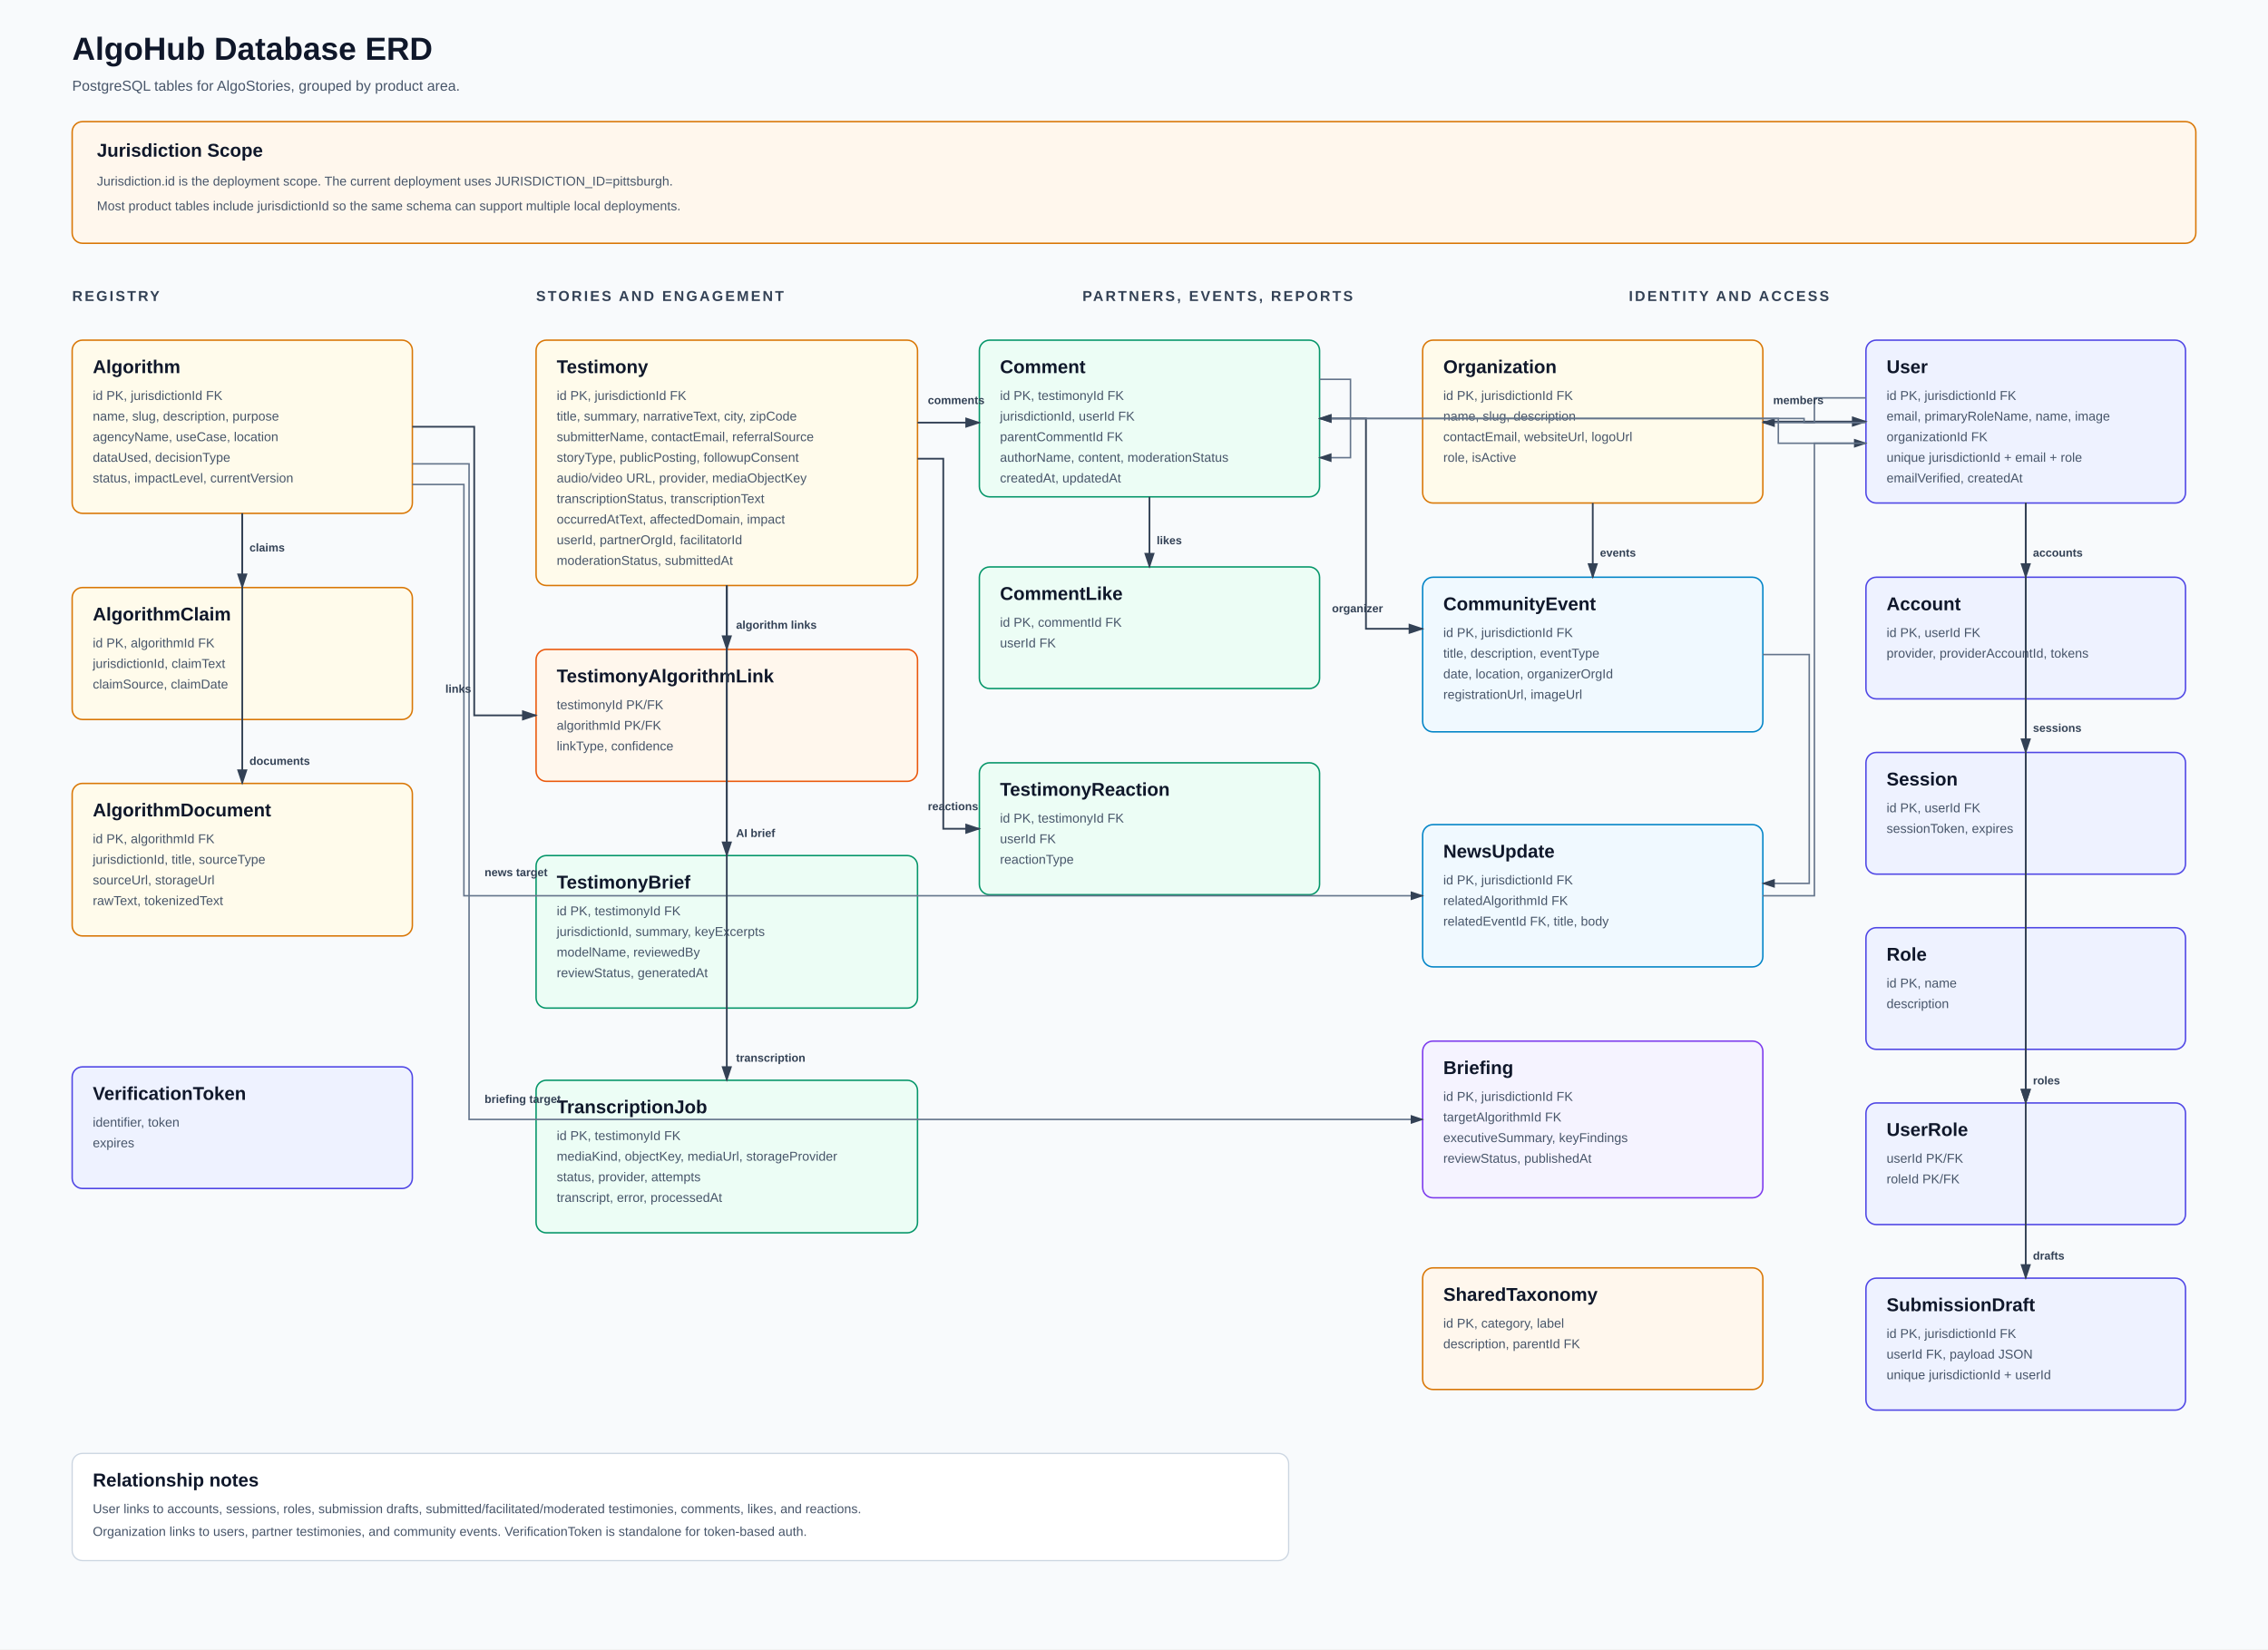
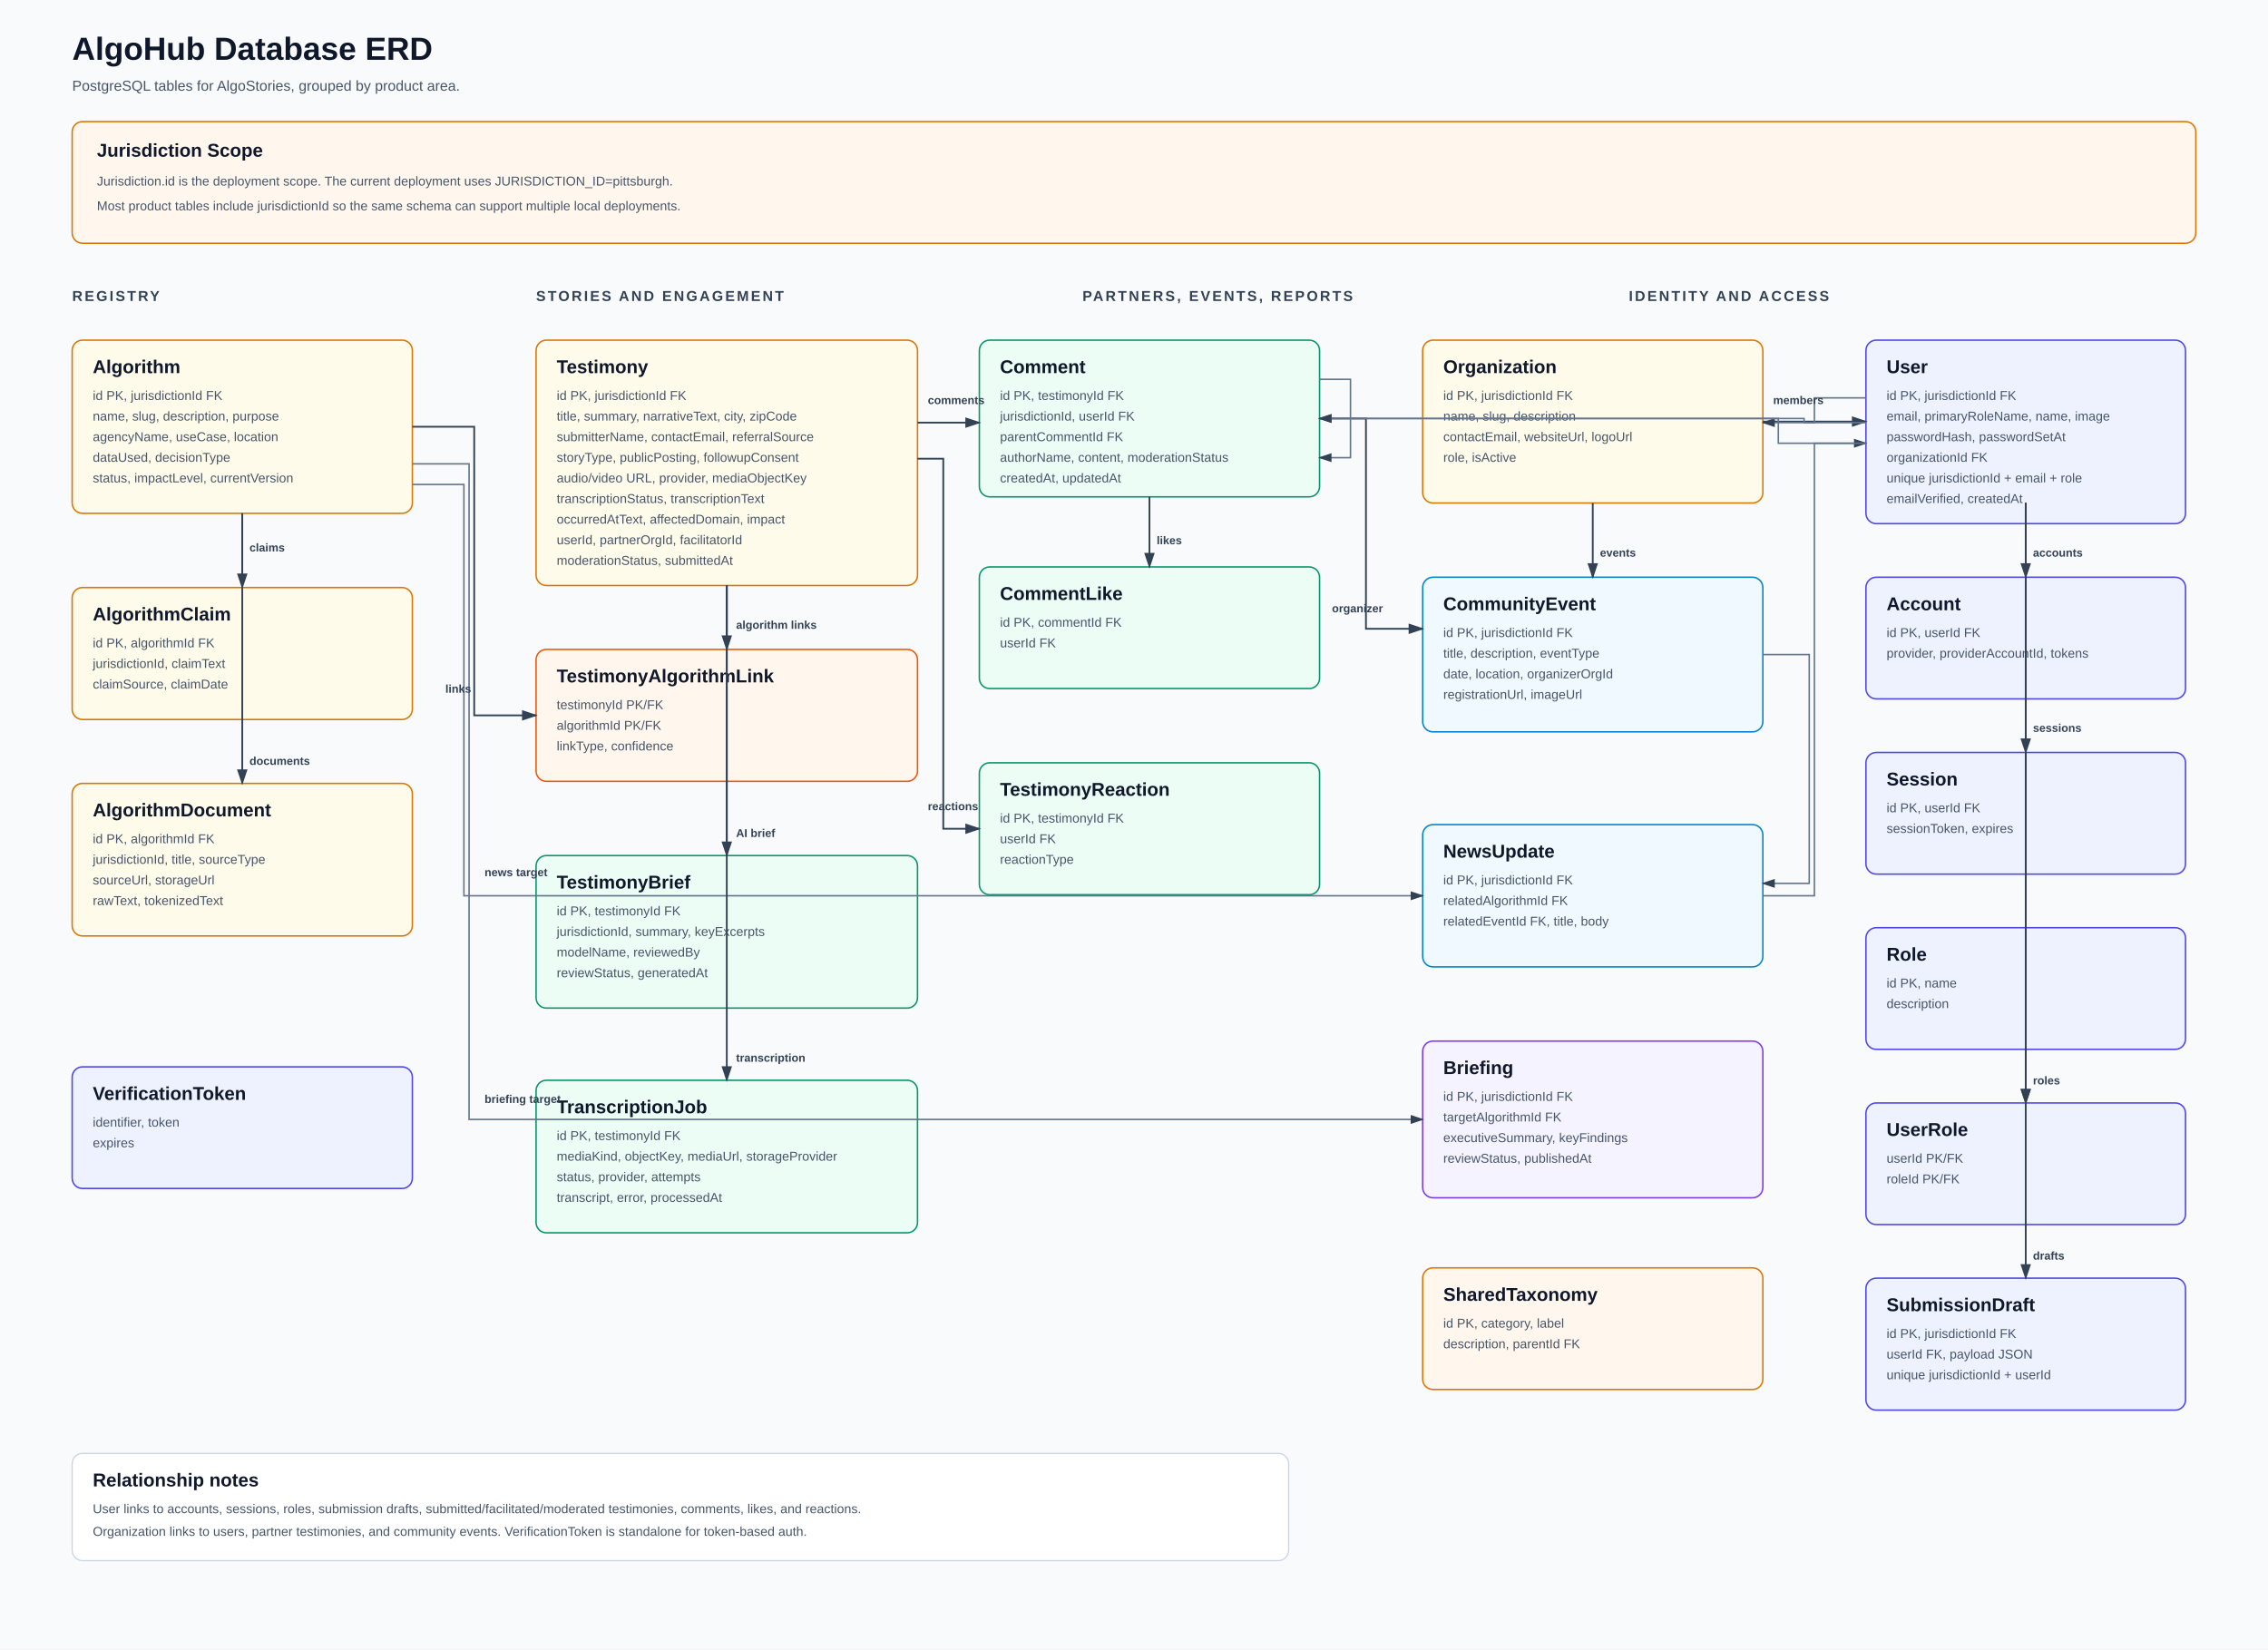
<svg xmlns="http://www.w3.org/2000/svg" width="2200" height="1600" viewBox="0 0 2200 1600" role="img" aria-labelledby="title desc">
  <defs>
    <marker id="arrow" markerWidth="10" markerHeight="10" refX="8" refY="3" orient="auto" markerUnits="strokeWidth">
      <path d="M0,0 L0,6 L9,3 z" fill="#334155" />
    </marker>
    <style>
      .page { fill: #f8fafc; }
      .label { fill: #0f172a; font-family: Arial, Helvetica, sans-serif; }
      .muted { fill: #475569; font-family: Arial, Helvetica, sans-serif; font-size: 14px; }
      .section { fill: #334155; font-family: Arial, Helvetica, sans-serif; font-size: 14px; font-weight: 700; letter-spacing: .14em; }
      .box { fill: #fff; stroke: #cbd5e1; stroke-width: 1.4; rx: 10; }
      .scope { fill: #fff7ed; stroke: #d97706; }
      .core { fill: #fffbeb; stroke: #d97706; }
      .join { fill: #fff7ed; stroke: #ea580c; }
      .engage { fill: #ecfdf5; stroke: #059669; }
      .auth { fill: #eef2ff; stroke: #4f46e5; }
      .report { fill: #f5f3ff; stroke: #7c3aed; }
      .feed { fill: #f0f9ff; stroke: #0284c7; }
      .title { font-size: 18px; font-weight: 700; }
      .field { fill: #475569; font-family: Arial, Helvetica, sans-serif; font-size: 12.5px; }
      .line { stroke: #334155; stroke-width: 1.7; fill: none; marker-end: url(#arrow); }
      .line2 { stroke: #64748b; stroke-width: 1.45; fill: none; marker-end: url(#arrow); }
      .tagtext { fill: #334155; font-family: Arial, Helvetica, sans-serif; font-size: 11px; font-weight: 700; }
      .legend { fill: #ffffff; stroke: #cbd5e1; stroke-width: 1.2; rx: 10; }
    </style>
  </defs>
  <rect class="page" width="2200" height="1600" />
  <text x="70" y="58" class="label" font-size="31" font-weight="800">AlgoHub Database ERD</text>
  <text x="70" y="88" class="muted">PostgreSQL tables for AlgoStories, grouped by product area.</text>
  <g transform="translate(70 118)">
    <rect class="box scope" width="2060" height="118" />
    <text x="24" y="34" class="label title">Jurisdiction Scope</text>
    <text x="24" y="62" class="field">Jurisdiction.id is the deployment scope. The current deployment uses JURISDICTION_ID=pittsburgh.</text>
    <text x="24" y="86" class="field">Most product tables include jurisdictionId so the same schema can support multiple local deployments.</text>
  </g>
  <text x="70" y="292" class="section">REGISTRY</text>
  <text x="520" y="292" class="section">STORIES AND ENGAGEMENT</text>
  <text x="1050" y="292" class="section">PARTNERS, EVENTS, REPORTS</text>
  <text x="1580" y="292" class="section">IDENTITY AND ACCESS</text>
  <g id="algorithm" transform="translate(70 330)">
    <rect class="box core" width="330" height="168" />
    <text x="20" y="32" class="label title">Algorithm</text>
    <text x="20" y="58" class="field">id PK, jurisdictionId FK</text>
    <text x="20" y="78" class="field">name, slug, description, purpose</text>
    <text x="20" y="98" class="field">agencyName, useCase, location</text>
    <text x="20" y="118" class="field">dataUsed, decisionType</text>
    <text x="20" y="138" class="field">status, impactLevel, currentVersion</text>
  </g>
  <g id="claim" transform="translate(70 570)">
    <rect class="box core" width="330" height="128" />
    <text x="20" y="32" class="label title">AlgorithmClaim</text>
    <text x="20" y="58" class="field">id PK, algorithmId FK</text>
    <text x="20" y="78" class="field">jurisdictionId, claimText</text>
    <text x="20" y="98" class="field">claimSource, claimDate</text>
  </g>
  <g id="document" transform="translate(70 760)">
    <rect class="box core" width="330" height="148" />
    <text x="20" y="32" class="label title">AlgorithmDocument</text>
    <text x="20" y="58" class="field">id PK, algorithmId FK</text>
    <text x="20" y="78" class="field">jurisdictionId, title, sourceType</text>
    <text x="20" y="98" class="field">sourceUrl, storageUrl</text>
    <text x="20" y="118" class="field">rawText, tokenizedText</text>
  </g>
  <g id="testimony" transform="translate(520 330)">
    <rect class="box core" width="370" height="238" />
    <text x="20" y="32" class="label title">Testimony</text>
    <text x="20" y="58" class="field">id PK, jurisdictionId FK</text>
    <text x="20" y="78" class="field">title, summary, narrativeText, city, zipCode</text>
    <text x="20" y="98" class="field">submitterName, contactEmail, referralSource</text>
    <text x="20" y="118" class="field">storyType, publicPosting, followupConsent</text>
    <text x="20" y="138" class="field">audio/video URL, provider, mediaObjectKey</text>
    <text x="20" y="158" class="field">transcriptionStatus, transcriptionText</text>
    <text x="20" y="178" class="field">occurredAtText, affectedDomain, impact</text>
    <text x="20" y="198" class="field">userId, partnerOrgId, facilitatorId</text>
    <text x="20" y="218" class="field">moderationStatus, submittedAt</text>
  </g>
  <g id="link" transform="translate(520 630)">
    <rect class="box join" width="370" height="128" />
    <text x="20" y="32" class="label title">TestimonyAlgorithmLink</text>
    <text x="20" y="58" class="field">testimonyId PK/FK</text>
    <text x="20" y="78" class="field">algorithmId PK/FK</text>
    <text x="20" y="98" class="field">linkType, confidence</text>
  </g>
  <g id="brief" transform="translate(520 830)">
    <rect class="box engage" width="370" height="148" />
    <text x="20" y="32" class="label title">TestimonyBrief</text>
    <text x="20" y="58" class="field">id PK, testimonyId FK</text>
    <text x="20" y="78" class="field">jurisdictionId, summary, keyExcerpts</text>
    <text x="20" y="98" class="field">modelName, reviewedBy</text>
    <text x="20" y="118" class="field">reviewStatus, generatedAt</text>
  </g>
  <g id="transcription" transform="translate(520 1048)">
    <rect class="box engage" width="370" height="148" />
    <text x="20" y="32" class="label title">TranscriptionJob</text>
    <text x="20" y="58" class="field">id PK, testimonyId FK</text>
    <text x="20" y="78" class="field">mediaKind, objectKey, mediaUrl, storageProvider</text>
    <text x="20" y="98" class="field">status, provider, attempts</text>
    <text x="20" y="118" class="field">transcript, error, processedAt</text>
  </g>
  <g id="comment" transform="translate(950 330)">
    <rect class="box engage" width="330" height="152" />
    <text x="20" y="32" class="label title">Comment</text>
    <text x="20" y="58" class="field">id PK, testimonyId FK</text>
    <text x="20" y="78" class="field">jurisdictionId, userId FK</text>
    <text x="20" y="98" class="field">parentCommentId FK</text>
    <text x="20" y="118" class="field">authorName, content, moderationStatus</text>
    <text x="20" y="138" class="field">createdAt, updatedAt</text>
  </g>
  <g id="like" transform="translate(950 550)">
    <rect class="box engage" width="330" height="118" />
    <text x="20" y="32" class="label title">CommentLike</text>
    <text x="20" y="58" class="field">id PK, commentId FK</text>
    <text x="20" y="78" class="field">userId FK</text>
  </g>
  <g id="reaction" transform="translate(950 740)">
    <rect class="box engage" width="330" height="128" />
    <text x="20" y="32" class="label title">TestimonyReaction</text>
    <text x="20" y="58" class="field">id PK, testimonyId FK</text>
    <text x="20" y="78" class="field">userId FK</text>
    <text x="20" y="98" class="field">reactionType</text>
  </g>
  <g id="organization" transform="translate(1380 330)">
    <rect class="box core" width="330" height="158" />
    <text x="20" y="32" class="label title">Organization</text>
    <text x="20" y="58" class="field">id PK, jurisdictionId FK</text>
    <text x="20" y="78" class="field">name, slug, description</text>
    <text x="20" y="98" class="field">contactEmail, websiteUrl, logoUrl</text>
    <text x="20" y="118" class="field">role, isActive</text>
  </g>
  <g id="event" transform="translate(1380 560)">
    <rect class="box feed" width="330" height="150" />
    <text x="20" y="32" class="label title">CommunityEvent</text>
    <text x="20" y="58" class="field">id PK, jurisdictionId FK</text>
    <text x="20" y="78" class="field">title, description, eventType</text>
    <text x="20" y="98" class="field">date, location, organizerOrgId</text>
    <text x="20" y="118" class="field">registrationUrl, imageUrl</text>
  </g>
  <g id="news" transform="translate(1380 800)">
    <rect class="box feed" width="330" height="138" />
    <text x="20" y="32" class="label title">NewsUpdate</text>
    <text x="20" y="58" class="field">id PK, jurisdictionId FK</text>
    <text x="20" y="78" class="field">relatedAlgorithmId FK</text>
    <text x="20" y="98" class="field">relatedEventId FK, title, body</text>
  </g>
  <g id="fullbriefing" transform="translate(1380 1010)">
    <rect class="box report" width="330" height="152" />
    <text x="20" y="32" class="label title">Briefing</text>
    <text x="20" y="58" class="field">id PK, jurisdictionId FK</text>
    <text x="20" y="78" class="field">targetAlgorithmId FK</text>
    <text x="20" y="98" class="field">executiveSummary, keyFindings</text>
    <text x="20" y="118" class="field">reviewStatus, publishedAt</text>
  </g>
  <g id="taxonomy" transform="translate(1380 1230)">
    <rect class="box scope" width="330" height="118" />
    <text x="20" y="32" class="label title">SharedTaxonomy</text>
    <text x="20" y="58" class="field">id PK, category, label</text>
    <text x="20" y="78" class="field">description, parentId FK</text>
  </g>
  <g id="user" transform="translate(1810 330)">
-     <rect class="box auth" width="310" height="158" />
+     <rect class="box auth" width="310" height="178" />
    <text x="20" y="32" class="label title">User</text>
    <text x="20" y="58" class="field">id PK, jurisdictionId FK</text>
    <text x="20" y="78" class="field">email, primaryRoleName, name, image</text>
-     <text x="20" y="98" class="field">organizationId FK</text>
-     <text x="20" y="118" class="field">unique jurisdictionId + email + role</text>
-     <text x="20" y="138" class="field">emailVerified, createdAt</text>
+     <text x="20" y="98" class="field">passwordHash, passwordSetAt</text>
+     <text x="20" y="118" class="field">organizationId FK</text>
+     <text x="20" y="138" class="field">unique jurisdictionId + email + role</text>
+     <text x="20" y="158" class="field">emailVerified, createdAt</text>
  </g>
  <g id="account" transform="translate(1810 560)">
    <rect class="box auth" width="310" height="118" />
    <text x="20" y="32" class="label title">Account</text>
    <text x="20" y="58" class="field">id PK, userId FK</text>
    <text x="20" y="78" class="field">provider, providerAccountId, tokens</text>
  </g>
  <g id="session" transform="translate(1810 730)">
    <rect class="box auth" width="310" height="118" />
    <text x="20" y="32" class="label title">Session</text>
    <text x="20" y="58" class="field">id PK, userId FK</text>
    <text x="20" y="78" class="field">sessionToken, expires</text>
  </g>
  <g id="role" transform="translate(1810 900)">
    <rect class="box auth" width="310" height="118" />
    <text x="20" y="32" class="label title">Role</text>
    <text x="20" y="58" class="field">id PK, name</text>
    <text x="20" y="78" class="field">description</text>
  </g>
  <g id="userrole" transform="translate(1810 1070)">
    <rect class="box auth" width="310" height="118" />
    <text x="20" y="32" class="label title">UserRole</text>
    <text x="20" y="58" class="field">userId PK/FK</text>
    <text x="20" y="78" class="field">roleId PK/FK</text>
  </g>
  <g id="submissiondraft" transform="translate(1810 1240)">
    <rect class="box auth" width="310" height="128" />
    <text x="20" y="32" class="label title">SubmissionDraft</text>
    <text x="20" y="58" class="field">id PK, jurisdictionId FK</text>
    <text x="20" y="78" class="field">userId FK, payload JSON</text>
    <text x="20" y="98" class="field">unique jurisdictionId + userId</text>
  </g>
  <g id="token" transform="translate(70 1035)">
    <rect class="box auth" width="330" height="118" />
    <text x="20" y="32" class="label title">VerificationToken</text>
    <text x="20" y="58" class="field">identifier, token</text>
    <text x="20" y="78" class="field">expires</text>
  </g>
  <g id="legend" transform="translate(70 1410)">
    <rect class="legend" width="1180" height="104" />
    <text x="20" y="32" class="label title">Relationship notes</text>
    <text x="20" y="58" class="field">User links to accounts, sessions, roles, submission drafts, submitted/facilitated/moderated testimonies, comments, likes, and reactions.</text>
    <text x="20" y="80" class="field">Organization links to users, partner testimonies, and community events. VerificationToken is standalone for token-based auth.</text>
  </g>
  <path class="line" d="M235 498 L235 570" />
  <path class="line" d="M235 498 L235 760" />
  <path class="line" d="M400 414 L460 414 L460 694 L520 694" />
  <path class="line2" d="M400 450 L455 450 L455 1086 L1380 1086" />
  <path class="line2" d="M400 470 L450 470 L450 869 L1380 869" />
  <path class="line" d="M705 568 L705 630" />
  <path class="line" d="M705 568 L705 830" />
  <path class="line" d="M705 568 L705 1048" />
  <path class="line" d="M890 410 L950 410" />
  <path class="line" d="M890 445 L915 445 L915 804 L950 804" />
  <path class="line" d="M1280 406 L1325 406 L1325 610 L1380 610" />
  <path class="line" d="M1115 482 L1115 550" />
  <path class="line2" d="M1280 368 L1310 368 L1310 444 L1280 444" />
  <path class="line" d="M1710 409 L1810 409" />
  <path class="line" d="M1545 488 L1545 560" />
  <path class="line2" d="M1710 635 L1755 635 L1755 857 L1710 857" />
  <path class="line2" d="M1710 869 L1760 869 L1760 430 L1810 430" />
  <path class="line" d="M1965 488 L1965 560" />
  <path class="line" d="M1965 488 L1965 730" />
  <path class="line" d="M1965 488 L1965 1070" />
  <path class="line" d="M1965 1018 L1965 1070" />
  <path class="line" d="M1965 488 L1965 1240" />
  <path class="line2" d="M1810 386 L1760 386 L1760 410 L1710 410" />
  <path class="line2" d="M1810 410 L1750 410 L1750 406 L1280 406" />
  <path class="line2" d="M1810 430 L1725 430 L1725 406 L1280 406" />
  <text x="242" y="535" class="tagtext">claims</text>
  <text x="242" y="742" class="tagtext">documents</text>
  <text x="432" y="672" class="tagtext">links</text>
  <text x="470" y="1070" class="tagtext">briefing target</text>
  <text x="470" y="850" class="tagtext">news target</text>
  <text x="714" y="610" class="tagtext">algorithm links</text>
  <text x="714" y="812" class="tagtext">AI brief</text>
  <text x="714" y="1030" class="tagtext">transcription</text>
  <text x="900" y="392" class="tagtext">comments</text>
  <text x="900" y="786" class="tagtext">reactions</text>
  <text x="1122" y="528" class="tagtext">likes</text>
  <text x="1292" y="594" class="tagtext">organizer</text>
  <text x="1552" y="540" class="tagtext">events</text>
  <text x="1720" y="392" class="tagtext">members</text>
  <text x="1972" y="540" class="tagtext">accounts</text>
  <text x="1972" y="710" class="tagtext">sessions</text>
  <text x="1972" y="1052" class="tagtext">roles</text>
  <text x="1972" y="1222" class="tagtext">drafts</text>
</svg>
